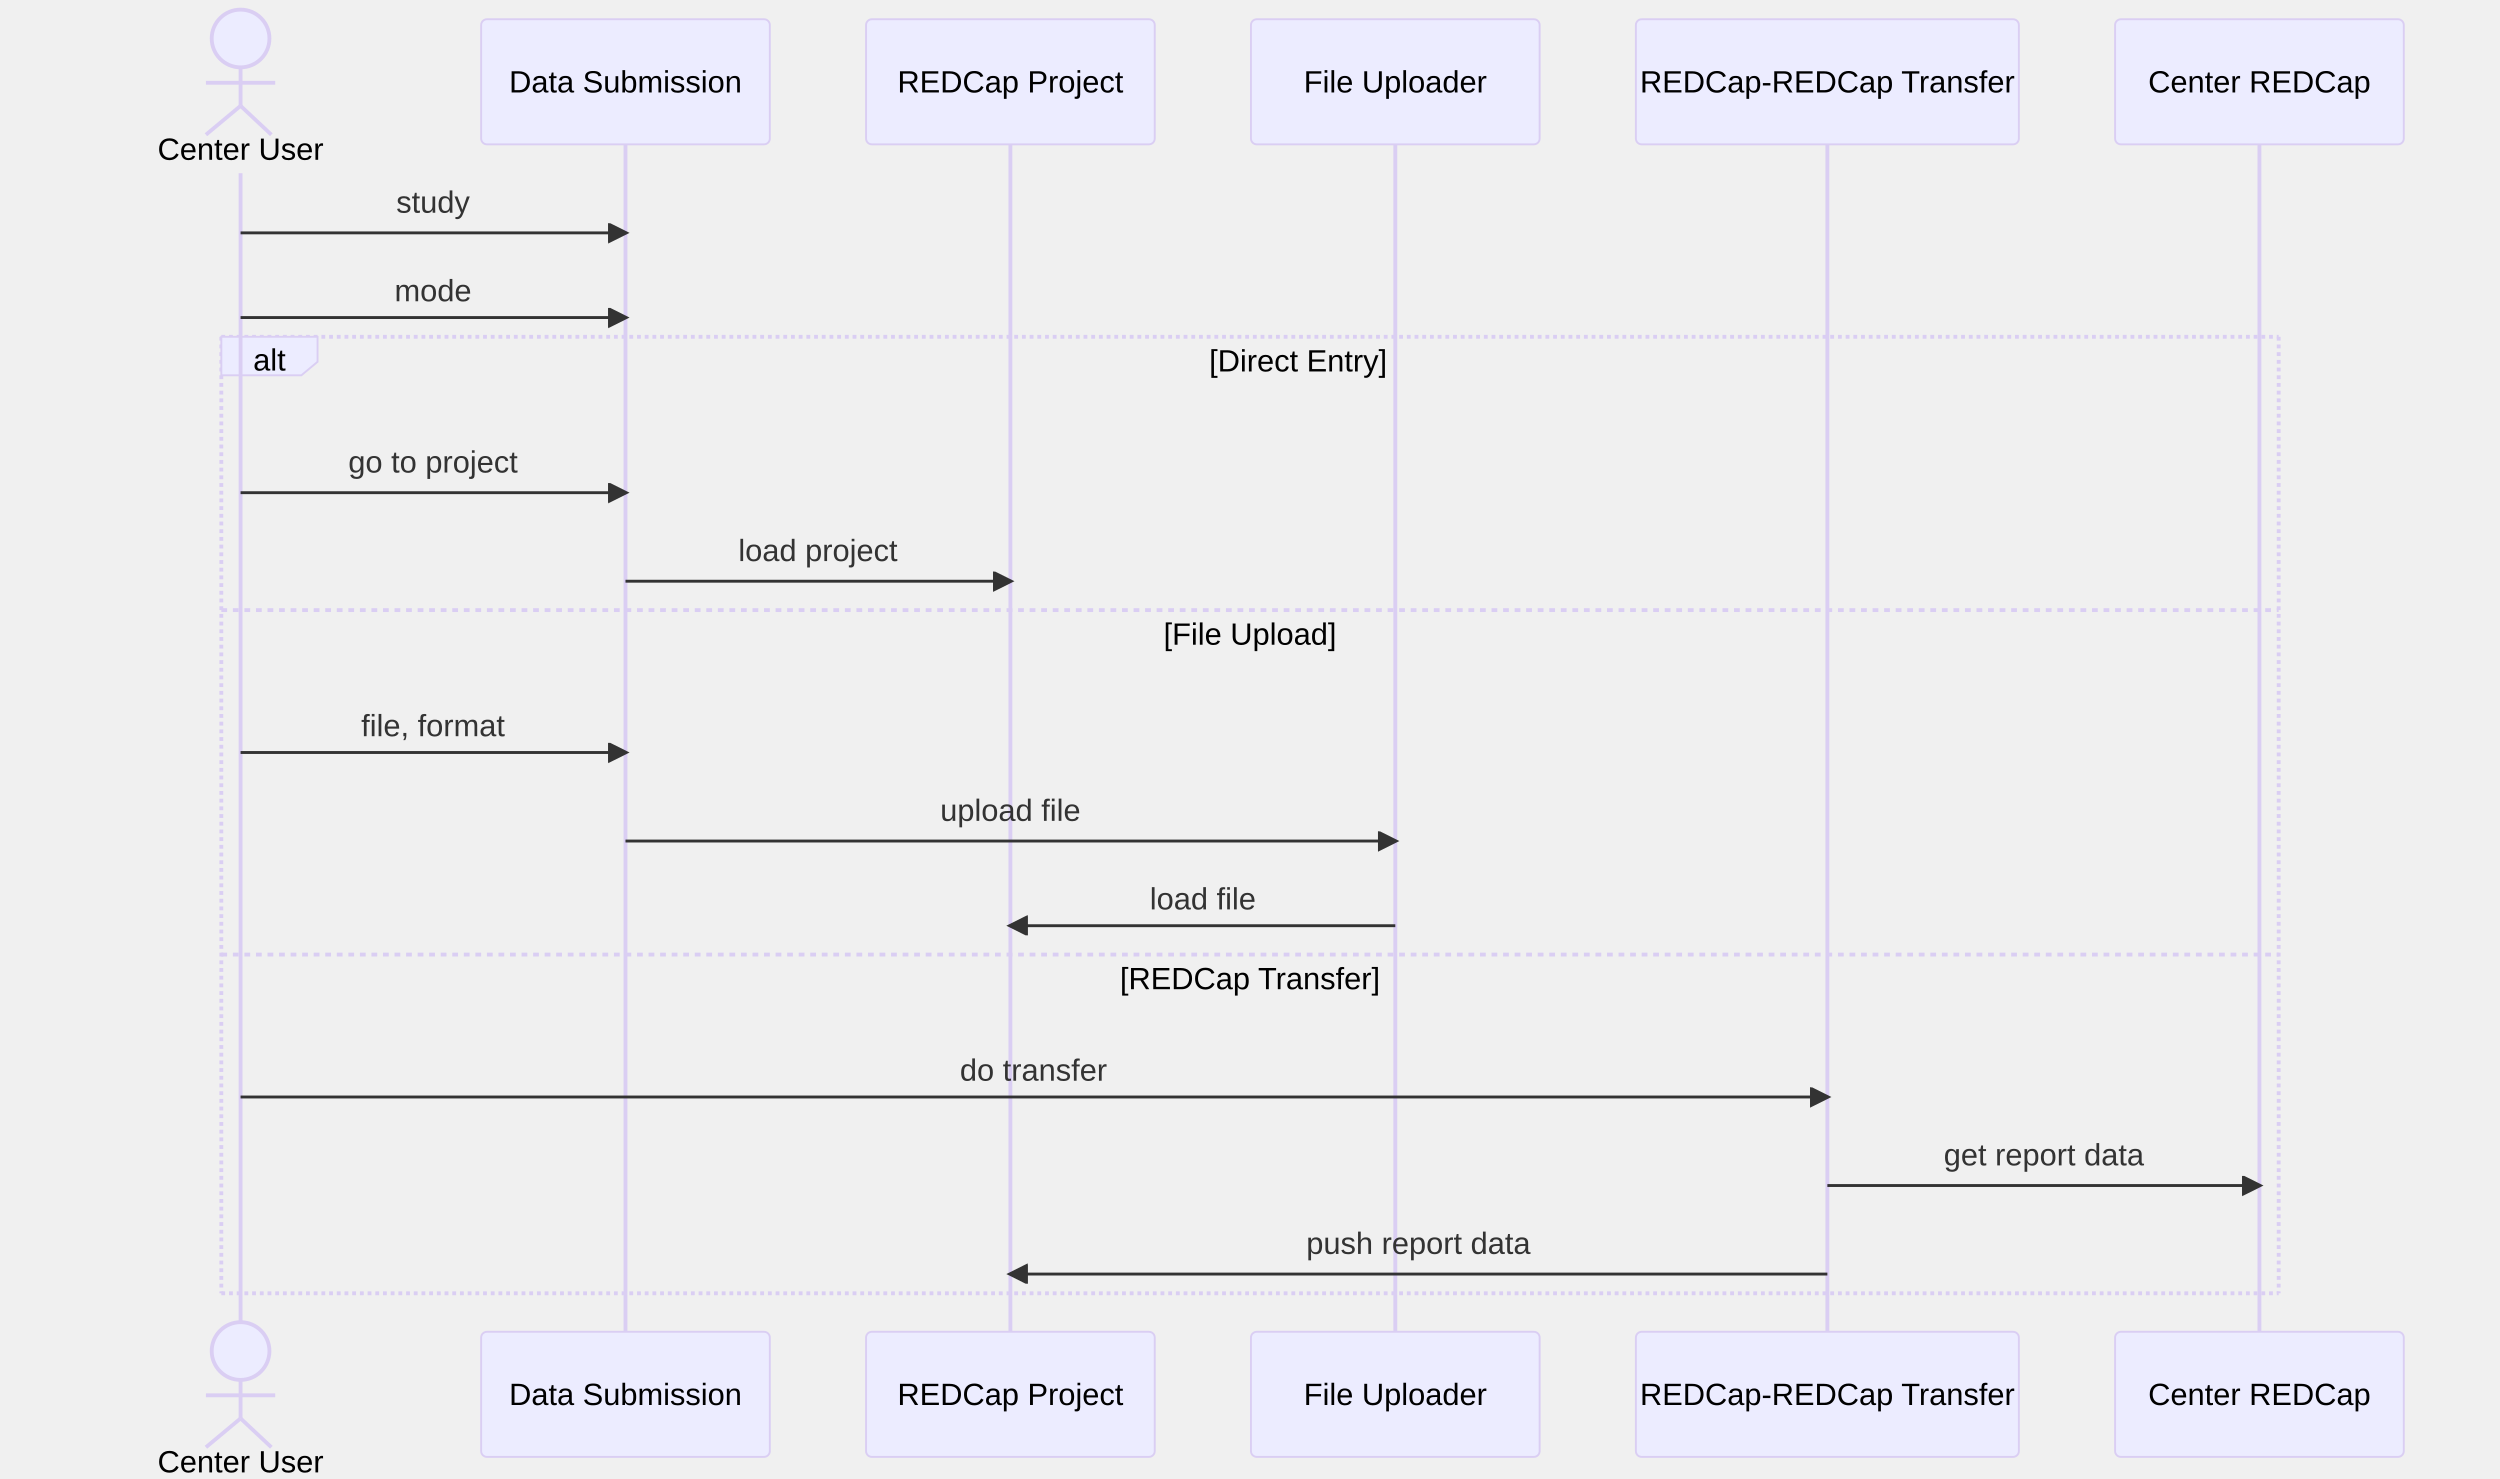
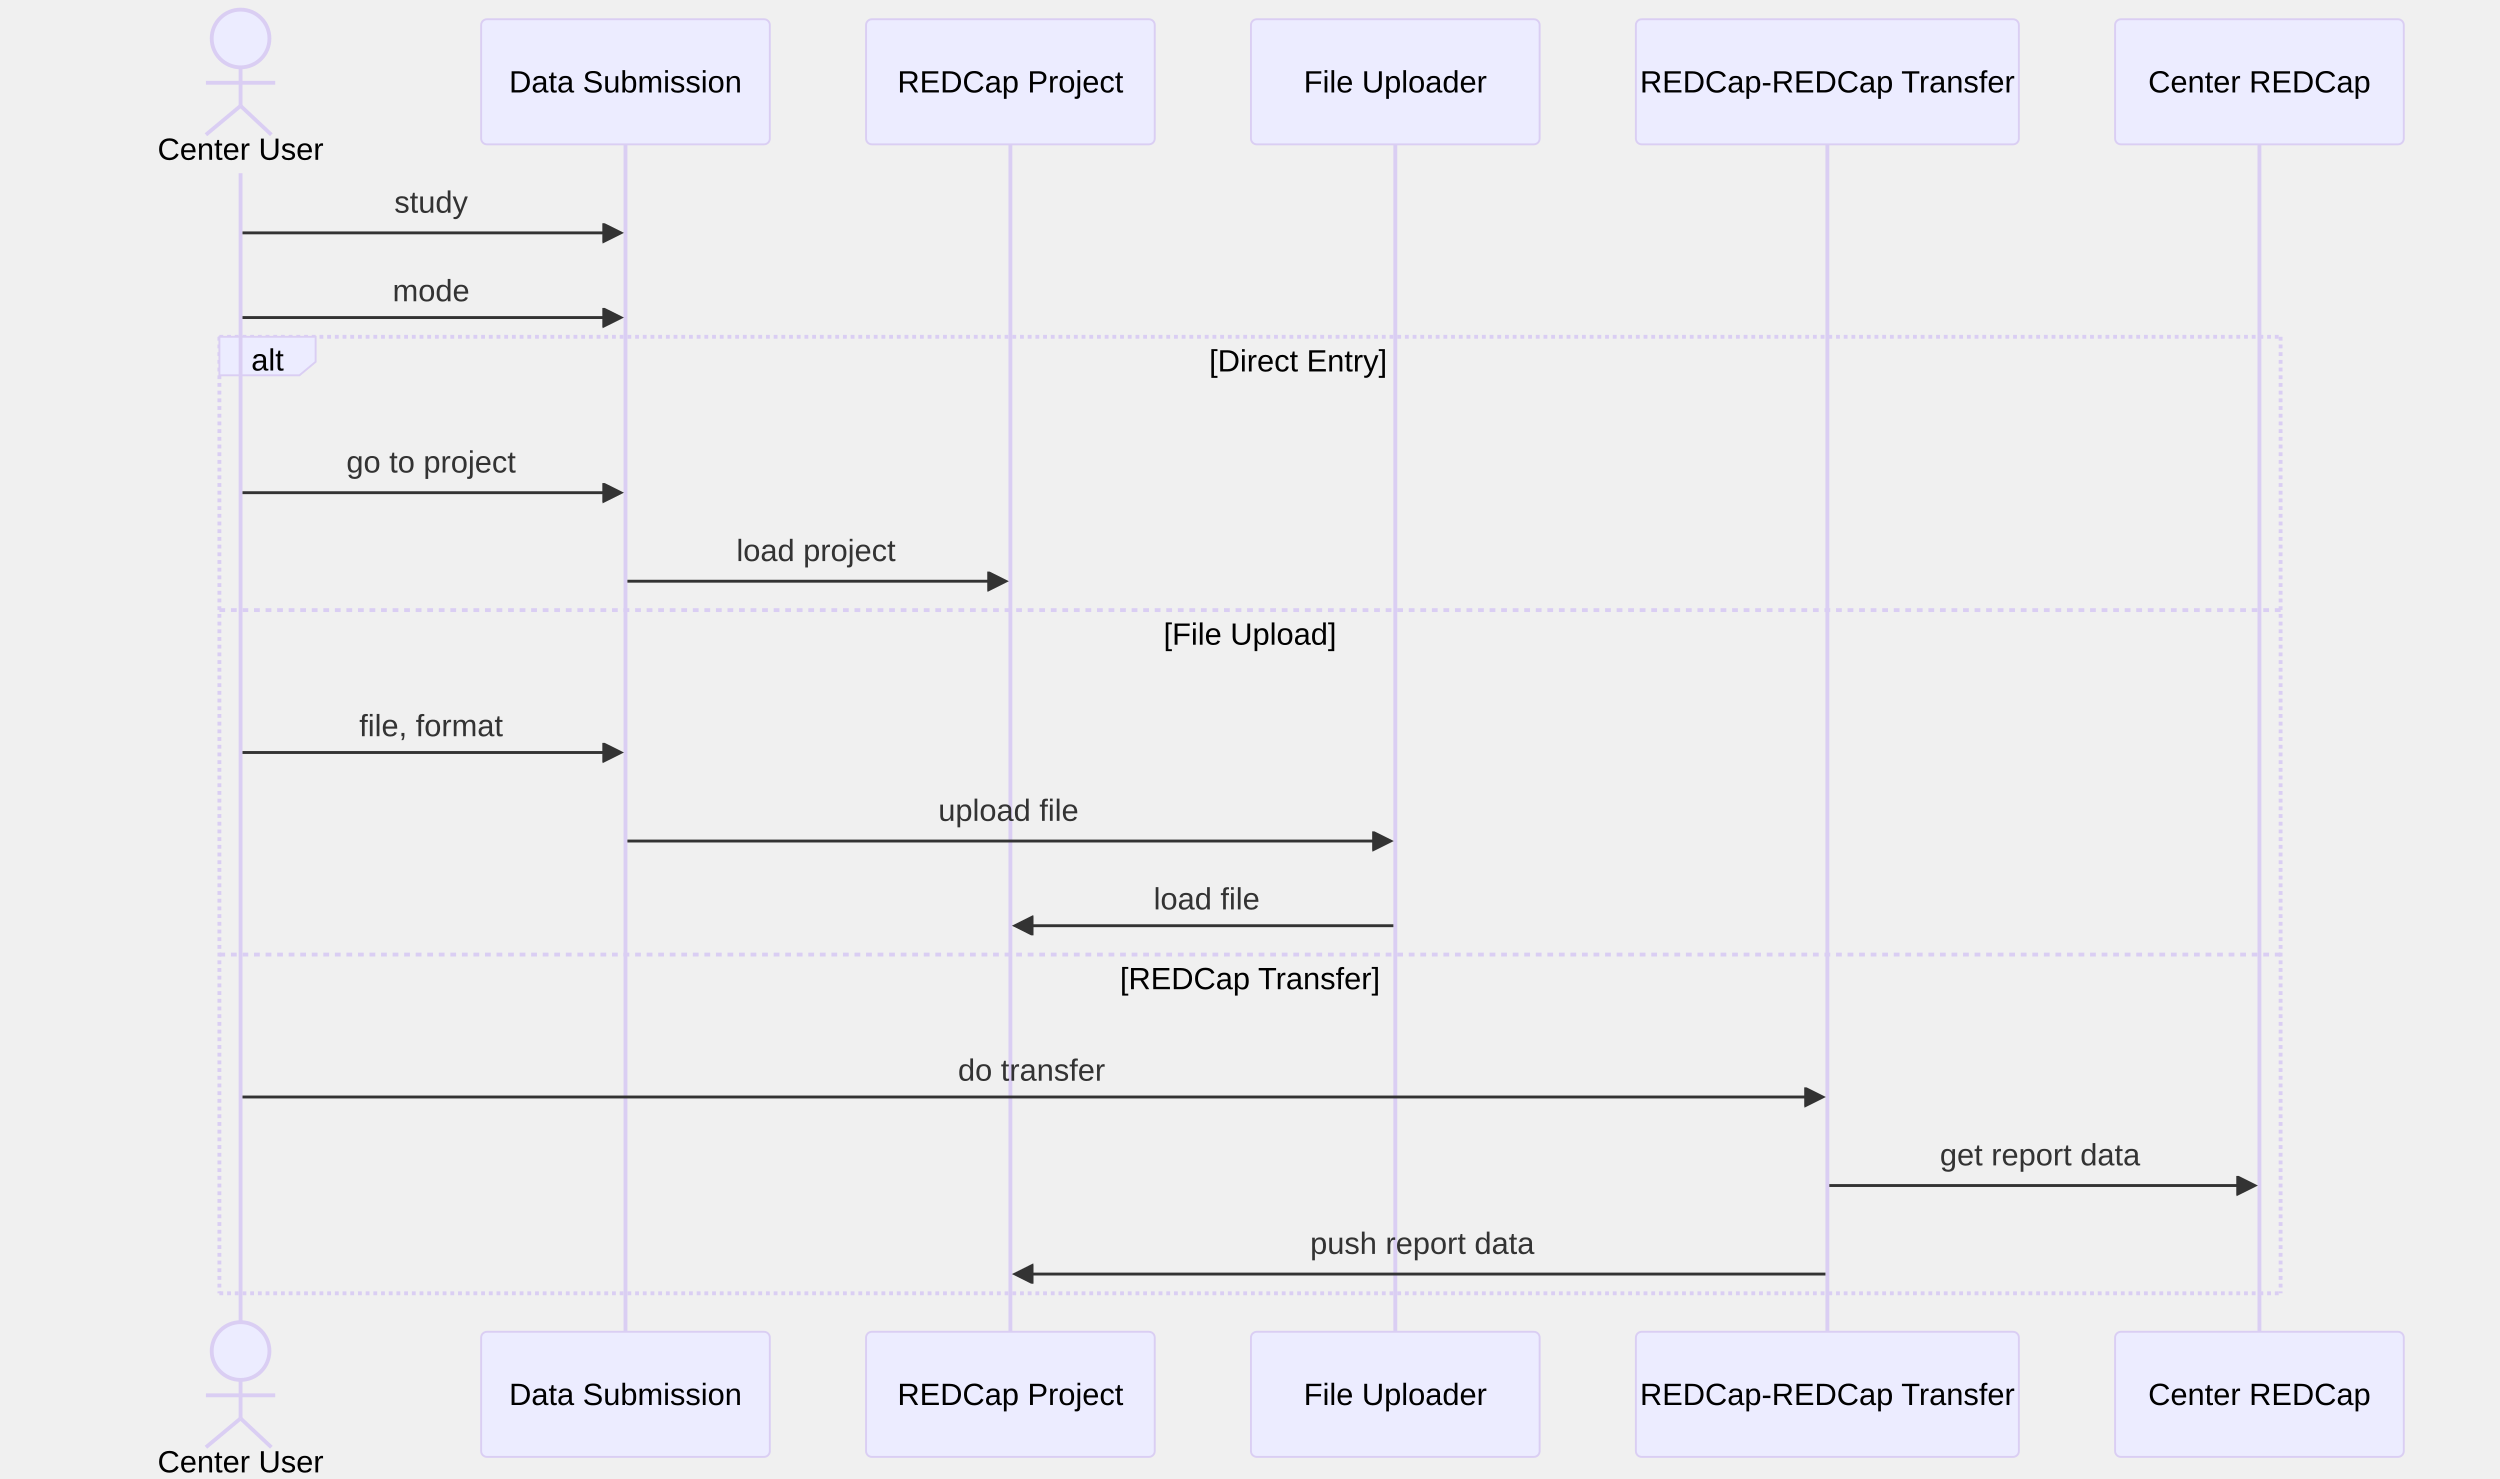
<svg xmlns="http://www.w3.org/2000/svg" aria-roledescription="sequence" role="graphics-document document" viewBox="-50 -10 1299 768" style="max-width: 1299px; background-color: white;" width="100%" id="my-svg">
  <g>
-     <rect class="actor" ry="3" rx="3" height="65" width="150" stroke="#666" fill="#eaeaea" y="682" x="1049" />
+     <rect class="actor actor-bottom" ry="3" rx="3" name="C" height="65" width="150" stroke="#666" fill="#eaeaea" y="682" x="1049" />
    <text style="text-anchor: middle; font-size: 16px; font-weight: 400;" class="actor" alignment-baseline="central" dominant-baseline="central" y="714.5" x="1124">
      <tspan dy="0" x="1124">Center REDCap</tspan>
    </text>
  </g>
  <g>
-     <rect class="actor" ry="3" rx="3" height="65" width="199" stroke="#666" fill="#eaeaea" y="682" x="800" />
+     <rect class="actor actor-bottom" ry="3" rx="3" name="T" height="65" width="199" stroke="#666" fill="#eaeaea" y="682" x="800" />
    <text style="text-anchor: middle; font-size: 16px; font-weight: 400;" class="actor" alignment-baseline="central" dominant-baseline="central" y="714.5" x="899.5">
      <tspan dy="0" x="899.5">REDCap-REDCap Transfer</tspan>
    </text>
  </g>
  <g>
-     <rect class="actor" ry="3" rx="3" height="65" width="150" stroke="#666" fill="#eaeaea" y="682" x="600" />
+     <rect class="actor actor-bottom" ry="3" rx="3" name="L" height="65" width="150" stroke="#666" fill="#eaeaea" y="682" x="600" />
    <text style="text-anchor: middle; font-size: 16px; font-weight: 400;" class="actor" alignment-baseline="central" dominant-baseline="central" y="714.5" x="675">
      <tspan dy="0" x="675">File Uploader</tspan>
    </text>
  </g>
  <g>
-     <rect class="actor" ry="3" rx="3" height="65" width="150" stroke="#666" fill="#eaeaea" y="682" x="400" />
+     <rect class="actor actor-bottom" ry="3" rx="3" name="R" height="65" width="150" stroke="#666" fill="#eaeaea" y="682" x="400" />
    <text style="text-anchor: middle; font-size: 16px; font-weight: 400;" class="actor" alignment-baseline="central" dominant-baseline="central" y="714.5" x="475">
      <tspan dy="0" x="475">REDCap Project</tspan>
    </text>
  </g>
  <g>
-     <rect class="actor" ry="3" rx="3" height="65" width="150" stroke="#666" fill="#eaeaea" y="682" x="200" />
+     <rect class="actor actor-bottom" ry="3" rx="3" name="I" height="65" width="150" stroke="#666" fill="#eaeaea" y="682" x="200" />
    <text style="text-anchor: middle; font-size: 16px; font-weight: 400;" class="actor" alignment-baseline="central" dominant-baseline="central" y="714.5" x="275">
      <tspan dy="0" x="275">Data Submission</tspan>
    </text>
  </g>
  <g>
    <line stroke="#999" stroke-width="0.5px" class="200" y2="682" x2="1124" y1="5" x1="1124" id="actor5" />
    <g id="root-5">
-       <rect class="actor" ry="3" rx="3" height="65" width="150" stroke="#666" fill="#eaeaea" y="0" x="1049" />
+       <rect class="actor actor-top" ry="3" rx="3" name="C" height="65" width="150" stroke="#666" fill="#eaeaea" y="0" x="1049" />
      <text style="text-anchor: middle; font-size: 16px; font-weight: 400;" class="actor" alignment-baseline="central" dominant-baseline="central" y="32.5" x="1124">
        <tspan dy="0" x="1124">Center REDCap</tspan>
      </text>
    </g>
  </g>
  <g>
    <line stroke="#999" stroke-width="0.5px" class="200" y2="682" x2="899.5" y1="5" x1="899.5" id="actor4" />
    <g id="root-4">
-       <rect class="actor" ry="3" rx="3" height="65" width="199" stroke="#666" fill="#eaeaea" y="0" x="800" />
+       <rect class="actor actor-top" ry="3" rx="3" name="T" height="65" width="199" stroke="#666" fill="#eaeaea" y="0" x="800" />
      <text style="text-anchor: middle; font-size: 16px; font-weight: 400;" class="actor" alignment-baseline="central" dominant-baseline="central" y="32.5" x="899.5">
        <tspan dy="0" x="899.5">REDCap-REDCap Transfer</tspan>
      </text>
    </g>
  </g>
  <g>
    <line stroke="#999" stroke-width="0.5px" class="200" y2="682" x2="675" y1="5" x1="675" id="actor3" />
    <g id="root-3">
-       <rect class="actor" ry="3" rx="3" height="65" width="150" stroke="#666" fill="#eaeaea" y="0" x="600" />
+       <rect class="actor actor-top" ry="3" rx="3" name="L" height="65" width="150" stroke="#666" fill="#eaeaea" y="0" x="600" />
      <text style="text-anchor: middle; font-size: 16px; font-weight: 400;" class="actor" alignment-baseline="central" dominant-baseline="central" y="32.5" x="675">
        <tspan dy="0" x="675">File Uploader</tspan>
      </text>
    </g>
  </g>
  <g>
    <line stroke="#999" stroke-width="0.5px" class="200" y2="682" x2="475" y1="5" x1="475" id="actor2" />
    <g id="root-2">
-       <rect class="actor" ry="3" rx="3" height="65" width="150" stroke="#666" fill="#eaeaea" y="0" x="400" />
+       <rect class="actor actor-top" ry="3" rx="3" name="R" height="65" width="150" stroke="#666" fill="#eaeaea" y="0" x="400" />
      <text style="text-anchor: middle; font-size: 16px; font-weight: 400;" class="actor" alignment-baseline="central" dominant-baseline="central" y="32.5" x="475">
        <tspan dy="0" x="475">REDCap Project</tspan>
      </text>
    </g>
  </g>
  <g>
    <line stroke="#999" stroke-width="0.5px" class="200" y2="682" x2="275" y1="5" x1="275" id="actor1" />
    <g id="root-1">
-       <rect class="actor" ry="3" rx="3" height="65" width="150" stroke="#666" fill="#eaeaea" y="0" x="200" />
+       <rect class="actor actor-top" ry="3" rx="3" name="I" height="65" width="150" stroke="#666" fill="#eaeaea" y="0" x="200" />
      <text style="text-anchor: middle; font-size: 16px; font-weight: 400;" class="actor" alignment-baseline="central" dominant-baseline="central" y="32.5" x="275">
        <tspan dy="0" x="275">Data Submission</tspan>
      </text>
    </g>
  </g>
  <style>#my-svg{font-family:"trebuchet ms",verdana,arial,sans-serif;font-size:16px;fill:#333;}#my-svg .error-icon{fill:#552222;}#my-svg .error-text{fill:#552222;stroke:#552222;}#my-svg .edge-thickness-normal{stroke-width:2px;}#my-svg .edge-thickness-thick{stroke-width:3.5px;}#my-svg .edge-pattern-solid{stroke-dasharray:0;}#my-svg .edge-pattern-dashed{stroke-dasharray:3;}#my-svg .edge-pattern-dotted{stroke-dasharray:2;}#my-svg .marker{fill:#333333;stroke:#333333;}#my-svg .marker.cross{stroke:#333333;}#my-svg svg{font-family:"trebuchet ms",verdana,arial,sans-serif;font-size:16px;}#my-svg .actor{stroke:hsl(259.626, 59.777%, 87.902%);fill:#ECECFF;}#my-svg text.actor&gt;tspan{fill:black;stroke:none;}#my-svg .actor-line{stroke:grey;}#my-svg .messageLine0{stroke-width:1.5;stroke-dasharray:none;stroke:#333;}#my-svg .messageLine1{stroke-width:1.5;stroke-dasharray:2,2;stroke:#333;}#my-svg #arrowhead path{fill:#333;stroke:#333;}#my-svg .sequenceNumber{fill:white;}#my-svg #sequencenumber{fill:#333;}#my-svg #crosshead path{fill:#333;stroke:#333;}#my-svg .messageText{fill:#333;stroke:none;}#my-svg .labelBox{stroke:hsl(259.626, 59.777%, 87.902%);fill:#ECECFF;}#my-svg .labelText,#my-svg .labelText&gt;tspan{fill:black;stroke:none;}#my-svg .loopText,#my-svg .loopText&gt;tspan{fill:black;stroke:none;}#my-svg .loopLine{stroke-width:2px;stroke-dasharray:2,2;stroke:hsl(259.626, 59.777%, 87.902%);fill:hsl(259.626, 59.777%, 87.902%);}#my-svg .note{stroke:#aaaa33;fill:#fff5ad;}#my-svg .noteText,#my-svg .noteText&gt;tspan{fill:black;stroke:none;}#my-svg .activation0{fill:#f4f4f4;stroke:#666;}#my-svg .activation1{fill:#f4f4f4;stroke:#666;}#my-svg .activation2{fill:#f4f4f4;stroke:#666;}#my-svg .actorPopupMenu{position:absolute;}#my-svg .actorPopupMenuPanel{position:absolute;fill:#ECECFF;box-shadow:0px 8px 16px 0px rgba(0,0,0,0.2);filter:drop-shadow(3px 5px 2px rgb(0 0 0 / 0.4));}#my-svg .actor-man line{stroke:hsl(259.626, 59.777%, 87.902%);fill:#ECECFF;}#my-svg .actor-man circle,#my-svg line{stroke:hsl(259.626, 59.777%, 87.902%);fill:#ECECFF;stroke-width:2px;}#my-svg :root{--mermaid-font-family:"trebuchet ms",verdana,arial,sans-serif;}</style>
  <g />
  <defs>
    <symbol height="24" width="24" id="computer">
      <path d="M2 2v13h20v-13h-20zm18 11h-16v-9h16v9zm-10.228 6l.466-1h3.524l.467 1h-4.457zm14.228 3h-24l2-6h2.104l-1.33 4h18.45l-1.297-4h2.073l2 6zm-5-10h-14v-7h14v7z" transform="scale(.5)" />
    </symbol>
  </defs>
  <defs>
    <symbol clip-rule="evenodd" fill-rule="evenodd" id="database">
      <path d="M12.258.001l.256.004.255.005.253.008.251.01.249.012.247.015.246.016.242.019.241.02.239.023.236.024.233.027.231.028.229.031.225.032.223.034.22.036.217.038.214.04.211.041.208.043.205.045.201.046.198.048.194.05.191.051.187.053.183.054.18.056.175.057.172.059.168.06.163.061.16.063.155.064.15.066.074.033.073.033.071.034.07.034.069.035.068.035.067.035.066.035.064.036.064.036.062.036.06.036.06.037.058.037.058.037.055.038.055.038.053.038.052.038.051.039.05.039.048.039.047.039.045.04.044.04.043.04.041.04.04.041.039.041.037.041.036.041.034.041.033.042.032.042.03.042.029.042.027.042.026.043.024.043.023.043.021.043.02.043.018.044.017.043.015.044.013.044.012.044.011.045.009.044.007.045.006.045.004.045.002.045.001.045v17l-.001.045-.002.045-.004.045-.006.045-.007.045-.009.044-.011.045-.012.044-.013.044-.015.044-.017.043-.018.044-.02.043-.021.043-.023.043-.024.043-.026.043-.027.042-.029.042-.03.042-.032.042-.033.042-.034.041-.036.041-.037.041-.039.041-.04.041-.041.04-.043.04-.044.04-.045.04-.047.039-.048.039-.05.039-.051.039-.052.038-.053.038-.055.038-.055.038-.058.037-.058.037-.06.037-.06.036-.062.036-.064.036-.064.036-.066.035-.067.035-.068.035-.069.035-.07.034-.071.034-.073.033-.074.033-.15.066-.155.064-.16.063-.163.061-.168.06-.172.059-.175.057-.18.056-.183.054-.187.053-.191.051-.194.05-.198.048-.201.046-.205.045-.208.043-.211.041-.214.04-.217.038-.22.036-.223.034-.225.032-.229.031-.231.028-.233.027-.236.024-.239.023-.241.02-.242.019-.246.016-.247.015-.249.012-.251.01-.253.008-.255.005-.256.004-.258.001-.258-.001-.256-.004-.255-.005-.253-.008-.251-.01-.249-.012-.247-.015-.245-.016-.243-.019-.241-.02-.238-.023-.236-.024-.234-.027-.231-.028-.228-.031-.226-.032-.223-.034-.22-.036-.217-.038-.214-.04-.211-.041-.208-.043-.204-.045-.201-.046-.198-.048-.195-.05-.19-.051-.187-.053-.184-.054-.179-.056-.176-.057-.172-.059-.167-.06-.164-.061-.159-.063-.155-.064-.151-.066-.074-.033-.072-.033-.072-.034-.07-.034-.069-.035-.068-.035-.067-.035-.066-.035-.064-.036-.063-.036-.062-.036-.061-.036-.06-.037-.058-.037-.057-.037-.056-.038-.055-.038-.053-.038-.052-.038-.051-.039-.049-.039-.049-.039-.046-.039-.046-.04-.044-.04-.043-.04-.041-.04-.04-.041-.039-.041-.037-.041-.036-.041-.034-.041-.033-.042-.032-.042-.03-.042-.029-.042-.027-.042-.026-.043-.024-.043-.023-.043-.021-.043-.02-.043-.018-.044-.017-.043-.015-.044-.013-.044-.012-.044-.011-.045-.009-.044-.007-.045-.006-.045-.004-.045-.002-.045-.001-.045v-17l.001-.045.002-.045.004-.045.006-.045.007-.045.009-.044.011-.045.012-.044.013-.044.015-.044.017-.043.018-.044.02-.043.021-.043.023-.043.024-.043.026-.043.027-.042.029-.042.03-.042.032-.042.033-.042.034-.041.036-.041.037-.041.039-.041.04-.041.041-.04.043-.04.044-.04.046-.04.046-.039.049-.039.049-.039.051-.039.052-.038.053-.038.055-.038.056-.038.057-.037.058-.037.06-.037.061-.036.062-.036.063-.036.064-.036.066-.035.067-.035.068-.035.069-.035.07-.034.072-.034.072-.033.074-.033.151-.066.155-.064.159-.063.164-.061.167-.06.172-.059.176-.057.179-.056.184-.054.187-.053.19-.051.195-.05.198-.048.201-.046.204-.045.208-.043.211-.041.214-.04.217-.038.22-.036.223-.034.226-.032.228-.031.231-.028.234-.027.236-.024.238-.023.241-.02.243-.019.245-.016.247-.015.249-.012.251-.01.253-.008.255-.005.256-.004.258-.001.258.001zm-9.258 20.499v.01l.001.021.003.021.004.022.005.021.006.022.007.022.009.023.01.022.011.023.012.023.013.023.015.023.016.024.017.023.018.024.019.024.021.024.022.025.023.024.024.025.052.049.056.05.061.051.066.051.07.051.075.051.079.052.084.052.088.052.092.052.097.052.102.051.105.052.11.052.114.051.119.051.123.051.127.05.131.05.135.05.139.048.144.049.147.047.152.047.155.047.16.045.163.045.167.043.171.043.176.041.178.041.183.039.187.039.19.037.194.035.197.035.202.033.204.031.209.03.212.029.216.027.219.025.222.024.226.021.23.02.233.018.236.016.24.015.243.012.246.01.249.008.253.005.256.004.259.001.26-.001.257-.004.254-.005.25-.008.247-.011.244-.012.241-.014.237-.016.233-.018.231-.021.226-.021.224-.024.22-.026.216-.027.212-.028.21-.031.205-.031.202-.034.198-.034.194-.036.191-.037.187-.039.183-.04.179-.04.175-.042.172-.043.168-.044.163-.045.16-.046.155-.046.152-.047.148-.048.143-.049.139-.049.136-.05.131-.05.126-.05.123-.051.118-.052.114-.051.11-.052.106-.052.101-.052.096-.052.092-.052.088-.053.083-.051.079-.052.074-.052.07-.051.065-.051.06-.051.056-.05.051-.05.023-.024.023-.025.021-.024.02-.024.019-.024.018-.024.017-.024.015-.023.014-.024.013-.023.012-.023.01-.023.01-.022.008-.022.006-.022.006-.022.004-.022.004-.021.001-.021.001-.021v-4.127l-.077.055-.08.053-.083.054-.085.053-.087.052-.09.052-.093.051-.095.05-.097.05-.1.049-.102.049-.105.048-.106.047-.109.047-.111.046-.114.045-.115.045-.118.044-.12.043-.122.042-.124.042-.126.041-.128.04-.13.04-.132.038-.134.038-.135.037-.138.037-.139.035-.142.035-.143.034-.144.033-.147.032-.148.031-.15.03-.151.03-.153.029-.154.027-.156.027-.158.026-.159.025-.161.024-.162.023-.163.022-.165.021-.166.02-.167.019-.169.018-.169.017-.171.016-.173.015-.173.014-.175.013-.175.012-.177.011-.178.01-.179.008-.179.008-.181.006-.182.005-.182.004-.184.003-.184.002h-.37l-.184-.002-.184-.003-.182-.004-.182-.005-.181-.006-.179-.008-.179-.008-.178-.01-.176-.011-.176-.012-.175-.013-.173-.014-.172-.015-.171-.016-.17-.017-.169-.018-.167-.019-.166-.02-.165-.021-.163-.022-.162-.023-.161-.024-.159-.025-.157-.026-.156-.027-.155-.027-.153-.029-.151-.03-.15-.03-.148-.031-.146-.032-.145-.033-.143-.034-.141-.035-.14-.035-.137-.037-.136-.037-.134-.038-.132-.038-.13-.04-.128-.04-.126-.041-.124-.042-.122-.042-.12-.044-.117-.043-.116-.045-.113-.045-.112-.046-.109-.047-.106-.047-.105-.048-.102-.049-.1-.049-.097-.05-.095-.05-.093-.052-.09-.051-.087-.052-.085-.053-.083-.054-.08-.054-.077-.054v4.127zm0-5.654v.011l.001.021.003.021.004.021.005.022.006.022.007.022.009.022.01.022.011.023.012.023.013.023.015.024.016.023.017.024.018.024.019.024.021.024.022.024.023.025.024.024.052.05.056.05.061.05.066.051.07.051.075.052.079.051.084.052.088.052.092.052.097.052.102.052.105.052.11.051.114.051.119.052.123.05.127.051.131.05.135.049.139.049.144.048.147.048.152.047.155.046.16.045.163.045.167.044.171.042.176.042.178.04.183.04.187.038.19.037.194.036.197.034.202.033.204.032.209.03.212.028.216.027.219.025.222.024.226.022.23.02.233.018.236.016.24.014.243.012.246.01.249.008.253.006.256.003.259.001.26-.001.257-.003.254-.006.25-.008.247-.01.244-.012.241-.015.237-.016.233-.018.231-.02.226-.022.224-.024.22-.025.216-.027.212-.029.21-.03.205-.032.202-.033.198-.035.194-.036.191-.037.187-.039.183-.039.179-.041.175-.042.172-.043.168-.044.163-.045.16-.045.155-.047.152-.047.148-.048.143-.048.139-.05.136-.049.131-.05.126-.051.123-.051.118-.051.114-.052.11-.052.106-.052.101-.052.096-.052.092-.052.088-.052.083-.052.079-.052.074-.051.07-.052.065-.051.06-.05.056-.051.051-.049.023-.025.023-.024.021-.025.02-.024.019-.024.018-.024.017-.024.015-.023.014-.023.013-.024.012-.022.01-.023.01-.023.008-.022.006-.022.006-.022.004-.021.004-.022.001-.021.001-.021v-4.139l-.077.054-.08.054-.083.054-.085.052-.087.053-.09.051-.093.051-.095.051-.097.05-.1.049-.102.049-.105.048-.106.047-.109.047-.111.046-.114.045-.115.044-.118.044-.12.044-.122.042-.124.042-.126.041-.128.04-.13.039-.132.039-.134.038-.135.037-.138.036-.139.036-.142.035-.143.033-.144.033-.147.033-.148.031-.15.03-.151.03-.153.028-.154.028-.156.027-.158.026-.159.025-.161.024-.162.023-.163.022-.165.021-.166.02-.167.019-.169.018-.169.017-.171.016-.173.015-.173.014-.175.013-.175.012-.177.011-.178.009-.179.009-.179.007-.181.007-.182.005-.182.004-.184.003-.184.002h-.37l-.184-.002-.184-.003-.182-.004-.182-.005-.181-.007-.179-.007-.179-.009-.178-.009-.176-.011-.176-.012-.175-.013-.173-.014-.172-.015-.171-.016-.17-.017-.169-.018-.167-.019-.166-.02-.165-.021-.163-.022-.162-.023-.161-.024-.159-.025-.157-.026-.156-.027-.155-.028-.153-.028-.151-.03-.15-.03-.148-.031-.146-.033-.145-.033-.143-.033-.141-.035-.14-.036-.137-.036-.136-.037-.134-.038-.132-.039-.13-.039-.128-.04-.126-.041-.124-.042-.122-.043-.12-.043-.117-.044-.116-.044-.113-.046-.112-.046-.109-.046-.106-.047-.105-.048-.102-.049-.1-.049-.097-.05-.095-.051-.093-.051-.09-.051-.087-.053-.085-.052-.083-.054-.08-.054-.077-.054v4.139zm0-5.666v.011l.001.02.003.022.004.021.005.022.006.021.007.022.009.023.01.022.011.023.012.023.013.023.015.023.016.024.017.024.018.023.019.024.021.025.022.024.023.024.024.025.052.05.056.05.061.05.066.051.07.051.075.052.079.051.084.052.088.052.092.052.097.052.102.052.105.051.11.052.114.051.119.051.123.051.127.05.131.05.135.05.139.049.144.048.147.048.152.047.155.046.16.045.163.045.167.043.171.043.176.042.178.04.183.04.187.038.19.037.194.036.197.034.202.033.204.032.209.03.212.028.216.027.219.025.222.024.226.021.23.02.233.018.236.017.24.014.243.012.246.01.249.008.253.006.256.003.259.001.26-.001.257-.003.254-.006.25-.008.247-.01.244-.013.241-.014.237-.016.233-.018.231-.02.226-.022.224-.024.22-.025.216-.027.212-.029.21-.03.205-.032.202-.033.198-.035.194-.036.191-.037.187-.039.183-.039.179-.041.175-.042.172-.043.168-.044.163-.045.16-.045.155-.047.152-.047.148-.048.143-.049.139-.049.136-.049.131-.051.126-.05.123-.051.118-.052.114-.051.11-.052.106-.052.101-.052.096-.052.092-.052.088-.052.083-.052.079-.052.074-.052.07-.051.065-.051.06-.051.056-.05.051-.049.023-.025.023-.025.021-.024.02-.024.019-.024.018-.024.017-.024.015-.023.014-.024.013-.023.012-.023.01-.022.01-.023.008-.022.006-.022.006-.022.004-.022.004-.021.001-.021.001-.021v-4.153l-.077.054-.08.054-.083.053-.085.053-.087.053-.09.051-.093.051-.095.051-.097.05-.1.049-.102.048-.105.048-.106.048-.109.046-.111.046-.114.046-.115.044-.118.044-.12.043-.122.043-.124.042-.126.041-.128.04-.13.039-.132.039-.134.038-.135.037-.138.036-.139.036-.142.034-.143.034-.144.033-.147.032-.148.032-.15.03-.151.03-.153.028-.154.028-.156.027-.158.026-.159.024-.161.024-.162.023-.163.023-.165.021-.166.02-.167.019-.169.018-.169.017-.171.016-.173.015-.173.014-.175.013-.175.012-.177.01-.178.01-.179.009-.179.007-.181.006-.182.006-.182.004-.184.003-.184.001-.185.001-.185-.001-.184-.001-.184-.003-.182-.004-.182-.006-.181-.006-.179-.007-.179-.009-.178-.01-.176-.01-.176-.012-.175-.013-.173-.014-.172-.015-.171-.016-.17-.017-.169-.018-.167-.019-.166-.02-.165-.021-.163-.023-.162-.023-.161-.024-.159-.024-.157-.026-.156-.027-.155-.028-.153-.028-.151-.03-.15-.03-.148-.032-.146-.032-.145-.033-.143-.034-.141-.034-.14-.036-.137-.036-.136-.037-.134-.038-.132-.039-.13-.039-.128-.041-.126-.041-.124-.041-.122-.043-.12-.043-.117-.044-.116-.044-.113-.046-.112-.046-.109-.046-.106-.048-.105-.048-.102-.048-.1-.05-.097-.049-.095-.051-.093-.051-.09-.052-.087-.052-.085-.053-.083-.053-.08-.054-.077-.054v4.153zm8.74-8.179l-.257.004-.254.005-.25.008-.247.011-.244.012-.241.014-.237.016-.233.018-.231.021-.226.022-.224.023-.22.026-.216.027-.212.028-.21.031-.205.032-.202.033-.198.034-.194.036-.191.038-.187.038-.183.04-.179.041-.175.042-.172.043-.168.043-.163.045-.16.046-.155.046-.152.048-.148.048-.143.048-.139.049-.136.05-.131.05-.126.051-.123.051-.118.051-.114.052-.11.052-.106.052-.101.052-.096.052-.092.052-.088.052-.083.052-.079.052-.074.051-.07.052-.065.051-.06.05-.056.05-.051.05-.023.025-.023.024-.021.024-.02.025-.019.024-.018.024-.017.023-.015.024-.014.023-.013.023-.012.023-.01.023-.01.022-.008.022-.006.023-.006.021-.004.022-.004.021-.001.021-.001.021.001.021.001.021.004.021.004.022.006.021.006.023.008.022.01.022.01.023.012.023.013.023.014.023.015.024.017.023.018.024.019.024.02.025.021.024.023.024.023.025.051.05.056.05.06.05.065.051.07.052.074.051.079.052.083.052.088.052.092.052.096.052.101.052.106.052.11.052.114.052.118.051.123.051.126.051.131.05.136.05.139.049.143.048.148.048.152.048.155.046.16.046.163.045.168.043.172.043.175.042.179.041.183.04.187.038.191.038.194.036.198.034.202.033.205.032.21.031.212.028.216.027.22.026.224.023.226.022.231.021.233.018.237.016.241.014.244.012.247.011.25.008.254.005.257.004.26.001.26-.001.257-.004.254-.005.25-.008.247-.011.244-.012.241-.014.237-.016.233-.018.231-.021.226-.022.224-.023.22-.026.216-.027.212-.028.21-.031.205-.032.202-.033.198-.034.194-.036.191-.038.187-.038.183-.04.179-.041.175-.042.172-.043.168-.043.163-.045.16-.046.155-.046.152-.048.148-.048.143-.048.139-.049.136-.05.131-.05.126-.051.123-.051.118-.051.114-.052.11-.052.106-.052.101-.052.096-.052.092-.052.088-.052.083-.052.079-.052.074-.051.07-.052.065-.051.06-.05.056-.05.051-.05.023-.025.023-.024.021-.024.02-.025.019-.024.018-.024.017-.023.015-.024.014-.023.013-.023.012-.023.01-.023.01-.022.008-.022.006-.023.006-.021.004-.022.004-.021.001-.021.001-.021-.001-.021-.001-.021-.004-.021-.004-.022-.006-.021-.006-.023-.008-.022-.01-.022-.01-.023-.012-.023-.013-.023-.014-.023-.015-.024-.017-.023-.018-.024-.019-.024-.02-.025-.021-.024-.023-.024-.023-.025-.051-.05-.056-.05-.06-.05-.065-.051-.07-.052-.074-.051-.079-.052-.083-.052-.088-.052-.092-.052-.096-.052-.101-.052-.106-.052-.11-.052-.114-.052-.118-.051-.123-.051-.126-.051-.131-.05-.136-.05-.139-.049-.143-.048-.148-.048-.152-.048-.155-.046-.16-.046-.163-.045-.168-.043-.172-.043-.175-.042-.179-.041-.183-.04-.187-.038-.191-.038-.194-.036-.198-.034-.202-.033-.205-.032-.21-.031-.212-.028-.216-.027-.22-.026-.224-.023-.226-.022-.231-.021-.233-.018-.237-.016-.241-.014-.244-.012-.247-.011-.25-.008-.254-.005-.257-.004-.26-.001-.26.001z" transform="scale(.5)" />
    </symbol>
  </defs>
  <defs>
    <symbol height="24" width="24" id="clock">
      <path d="M12 2c5.514 0 10 4.486 10 10s-4.486 10-10 10-10-4.486-10-10 4.486-10 10-10zm0-2c-6.627 0-12 5.373-12 12s5.373 12 12 12 12-5.373 12-12-5.373-12-12-12zm5.848 12.459c.202.038.202.333.001.372-1.907.361-6.045 1.111-6.547 1.111-.719 0-1.301-.582-1.301-1.301 0-.512.77-5.447 1.125-7.445.034-.192.312-.181.343.014l.985 6.238 5.394 1.011z" transform="scale(.5)" />
    </symbol>
  </defs>
  <defs>
-     <marker orient="auto" markerHeight="12" markerWidth="12" markerUnits="userSpaceOnUse" refY="5" refX="9" id="arrowhead">
+     <marker orient="auto" markerHeight="12" markerWidth="12" markerUnits="userSpaceOnUse" refY="5" refX="7.9" id="arrowhead">
      <path d="M 0 0 L 10 5 L 0 10 z" />
    </marker>
  </defs>
  <defs>
-     <marker refY="5" refX="4" orient="auto" markerHeight="8" markerWidth="15" id="crosshead">
+     <marker refY="4.5" refX="4" orient="auto" markerHeight="8" markerWidth="15" id="crosshead">
      <path style="stroke-dasharray: 0, 0;" d="M 1,2 L 6,7 M 6,2 L 1,7" stroke-width="1pt" stroke="#000000" fill="none" />
    </marker>
  </defs>
  <defs>
-     <marker orient="auto" markerHeight="28" markerWidth="20" refY="7" refX="18" id="filled-head">
+     <marker orient="auto" markerHeight="28" markerWidth="20" refY="7" refX="15.5" id="filled-head">
      <path d="M 18,7 L9,13 L14,7 L9,1 Z" />
    </marker>
  </defs>
  <defs>
    <marker orient="auto" markerHeight="40" markerWidth="60" refY="15" refX="15" id="sequencenumber">
      <circle r="6" cy="15" cx="15" />
    </marker>
  </defs>
  <g>
-     <line class="loopLine" y2="165" x2="1134" y1="165" x1="65" />
-     <line class="loopLine" y2="662" x2="1134" y1="165" x1="1134" />
-     <line class="loopLine" y2="662" x2="1134" y1="662" x1="65" />
-     <line class="loopLine" y2="662" x2="65" y1="165" x1="65" />
-     <line style="stroke-dasharray: 3, 3;" class="loopLine" y2="307" x2="1134" y1="307" x1="65" />
-     <line style="stroke-dasharray: 3, 3;" class="loopLine" y2="486" x2="1134" y1="486" x1="65" />
-     <polygon class="labelBox" points="65,165 115,165 115,178 106.6,185 65,185" />
-     <text style="font-size: 16px; font-weight: 400;" class="labelText" alignment-baseline="middle" dominant-baseline="middle" text-anchor="middle" y="178" x="90">alt</text>
+     <line class="loopLine" y2="165" x2="1135" y1="165" x1="64" />
+     <line class="loopLine" y2="662" x2="1135" y1="165" x1="1135" />
+     <line class="loopLine" y2="662" x2="1135" y1="662" x1="64" />
+     <line class="loopLine" y2="662" x2="64" y1="165" x1="64" />
+     <line style="stroke-dasharray: 3, 3;" class="loopLine" y2="307" x2="1135" y1="307" x1="64" />
+     <line style="stroke-dasharray: 3, 3;" class="loopLine" y2="486" x2="1135" y1="486" x1="64" />
+     <polygon class="labelBox" points="64,165 114,165 114,178 105.6,185 64,185" />
+     <text style="font-size: 16px; font-weight: 400;" class="labelText" alignment-baseline="middle" dominant-baseline="middle" text-anchor="middle" y="178" x="89">alt</text>
    <text style="font-size: 16px; font-weight: 400;" class="loopText" text-anchor="middle" y="183" x="624.5">
      <tspan x="624.5">[Direct Entry]</tspan>
    </text>
    <text style="font-size: 16px; font-weight: 400;" class="loopText" text-anchor="middle" y="325" x="599.5">[File Upload]</text>
    <text style="font-size: 16px; font-weight: 400;" class="loopText" text-anchor="middle" y="504" x="599.5">[REDCap Transfer]</text>
  </g>
  <line stroke="#999" stroke-width="0.5px" class="200" y2="682" x2="75" y1="80" x1="75" id="actor0" />
-   <g class="actor-man">
+   <g name="U" class="actor-man actor-top">
    <line y2="45" x2="75" y1="25" x1="75" id="actor-man-torso0" />
    <line y2="33" x2="93" y1="33" x1="57" id="actor-man-arms0" />
    <line y2="45" x2="75" y1="60" x1="57" />
    <line y2="60" x2="91" y1="45" x1="75" />
    <circle height="65" width="150" r="15" cy="10" cx="75" />
    <text style="text-anchor: middle; font-size: 16px; font-weight: 400;" class="actor" alignment-baseline="central" dominant-baseline="central" y="67.5" x="75">
      <tspan dy="0" x="75">Center User</tspan>
    </text>
  </g>
-   <text style="font-size: 16px; font-weight: 400;" dy="1em" class="messageText" alignment-baseline="middle" dominant-baseline="middle" text-anchor="middle" y="80" x="175">study</text>
-   <line style="fill: none;" marker-end="url(#arrowhead)" stroke="none" stroke-width="2" class="messageLine0" y2="111" x2="275" y1="111" x1="75" />
-   <text style="font-size: 16px; font-weight: 400;" dy="1em" class="messageText" alignment-baseline="middle" dominant-baseline="middle" text-anchor="middle" y="126" x="175">mode</text>
-   <line style="fill: none;" marker-end="url(#arrowhead)" stroke="none" stroke-width="2" class="messageLine0" y2="155" x2="275" y1="155" x1="75" />
-   <text style="font-size: 16px; font-weight: 400;" dy="1em" class="messageText" alignment-baseline="middle" dominant-baseline="middle" text-anchor="middle" y="215" x="175">go to project</text>
-   <line style="fill: none;" marker-end="url(#arrowhead)" stroke="none" stroke-width="2" class="messageLine0" y2="246" x2="275" y1="246" x1="75" />
-   <text style="font-size: 16px; font-weight: 400;" dy="1em" class="messageText" alignment-baseline="middle" dominant-baseline="middle" text-anchor="middle" y="261" x="375">load project</text>
-   <line style="fill: none;" marker-end="url(#arrowhead)" stroke="none" stroke-width="2" class="messageLine0" y2="292" x2="475" y1="292" x1="275" />
-   <text style="font-size: 16px; font-weight: 400;" dy="1em" class="messageText" alignment-baseline="middle" dominant-baseline="middle" text-anchor="middle" y="352" x="175">file, format</text>
-   <line style="fill: none;" marker-end="url(#arrowhead)" stroke="none" stroke-width="2" class="messageLine0" y2="381" x2="275" y1="381" x1="75" />
-   <text style="font-size: 16px; font-weight: 400;" dy="1em" class="messageText" alignment-baseline="middle" dominant-baseline="middle" text-anchor="middle" y="396" x="475">upload file</text>
-   <line style="fill: none;" marker-end="url(#arrowhead)" stroke="none" stroke-width="2" class="messageLine0" y2="427" x2="675" y1="427" x1="275" />
-   <text style="font-size: 16px; font-weight: 400;" dy="1em" class="messageText" alignment-baseline="middle" dominant-baseline="middle" text-anchor="middle" y="442" x="575">load file</text>
-   <line style="fill: none;" marker-end="url(#arrowhead)" stroke="none" stroke-width="2" class="messageLine0" y2="471" x2="475" y1="471" x1="675" />
-   <text style="font-size: 16px; font-weight: 400;" dy="1em" class="messageText" alignment-baseline="middle" dominant-baseline="middle" text-anchor="middle" y="531" x="487">do transfer</text>
-   <line style="fill: none;" marker-end="url(#arrowhead)" stroke="none" stroke-width="2" class="messageLine0" y2="560" x2="899.5" y1="560" x1="75" />
-   <text style="font-size: 16px; font-weight: 400;" dy="1em" class="messageText" alignment-baseline="middle" dominant-baseline="middle" text-anchor="middle" y="575" x="1012">get report data</text>
-   <line style="fill: none;" marker-end="url(#arrowhead)" stroke="none" stroke-width="2" class="messageLine0" y2="606" x2="1124" y1="606" x1="899.5" />
-   <text style="font-size: 16px; font-weight: 400;" dy="1em" class="messageText" alignment-baseline="middle" dominant-baseline="middle" text-anchor="middle" y="621" x="687">push report data</text>
-   <line style="fill: none;" marker-end="url(#arrowhead)" stroke="none" stroke-width="2" class="messageLine0" y2="652" x2="475" y1="652" x1="899.5" />
-   <g class="actor-man">
+   <text style="font-size: 16px; font-weight: 400;" dy="1em" class="messageText" alignment-baseline="middle" dominant-baseline="middle" text-anchor="middle" y="80" x="174">study</text>
+   <line style="fill: none;" marker-end="url(#arrowhead)" stroke="none" stroke-width="2" class="messageLine0" y2="111" x2="271" y1="111" x1="76" />
+   <text style="font-size: 16px; font-weight: 400;" dy="1em" class="messageText" alignment-baseline="middle" dominant-baseline="middle" text-anchor="middle" y="126" x="174">mode</text>
+   <line style="fill: none;" marker-end="url(#arrowhead)" stroke="none" stroke-width="2" class="messageLine0" y2="155" x2="271" y1="155" x1="76" />
+   <text style="font-size: 16px; font-weight: 400;" dy="1em" class="messageText" alignment-baseline="middle" dominant-baseline="middle" text-anchor="middle" y="215" x="174">go to project</text>
+   <line style="fill: none;" marker-end="url(#arrowhead)" stroke="none" stroke-width="2" class="messageLine0" y2="246" x2="271" y1="246" x1="76" />
+   <text style="font-size: 16px; font-weight: 400;" dy="1em" class="messageText" alignment-baseline="middle" dominant-baseline="middle" text-anchor="middle" y="261" x="374">load project</text>
+   <line style="fill: none;" marker-end="url(#arrowhead)" stroke="none" stroke-width="2" class="messageLine0" y2="292" x2="471" y1="292" x1="276" />
+   <text style="font-size: 16px; font-weight: 400;" dy="1em" class="messageText" alignment-baseline="middle" dominant-baseline="middle" text-anchor="middle" y="352" x="174">file, format</text>
+   <line style="fill: none;" marker-end="url(#arrowhead)" stroke="none" stroke-width="2" class="messageLine0" y2="381" x2="271" y1="381" x1="76" />
+   <text style="font-size: 16px; font-weight: 400;" dy="1em" class="messageText" alignment-baseline="middle" dominant-baseline="middle" text-anchor="middle" y="396" x="474">upload file</text>
+   <line style="fill: none;" marker-end="url(#arrowhead)" stroke="none" stroke-width="2" class="messageLine0" y2="427" x2="671" y1="427" x1="276" />
+   <text style="font-size: 16px; font-weight: 400;" dy="1em" class="messageText" alignment-baseline="middle" dominant-baseline="middle" text-anchor="middle" y="442" x="577">load file</text>
+   <line style="fill: none;" marker-end="url(#arrowhead)" stroke="none" stroke-width="2" class="messageLine0" y2="471" x2="479" y1="471" x1="674" />
+   <text style="font-size: 16px; font-weight: 400;" dy="1em" class="messageText" alignment-baseline="middle" dominant-baseline="middle" text-anchor="middle" y="531" x="486">do transfer</text>
+   <line style="fill: none;" marker-end="url(#arrowhead)" stroke="none" stroke-width="2" class="messageLine0" y2="560" x2="895.5" y1="560" x1="76" />
+   <text style="font-size: 16px; font-weight: 400;" dy="1em" class="messageText" alignment-baseline="middle" dominant-baseline="middle" text-anchor="middle" y="575" x="1010">get report data</text>
+   <line style="fill: none;" marker-end="url(#arrowhead)" stroke="none" stroke-width="2" class="messageLine0" y2="606" x2="1120" y1="606" x1="900.5" />
+   <text style="font-size: 16px; font-weight: 400;" dy="1em" class="messageText" alignment-baseline="middle" dominant-baseline="middle" text-anchor="middle" y="621" x="689">push report data</text>
+   <line style="fill: none;" marker-end="url(#arrowhead)" stroke="none" stroke-width="2" class="messageLine0" y2="652" x2="479" y1="652" x1="898.5" />
+   <g name="U" class="actor-man actor-bottom">
    <line y2="727" x2="75" y1="707" x1="75" id="actor-man-torso5" />
    <line y2="715" x2="93" y1="715" x1="57" id="actor-man-arms5" />
    <line y2="727" x2="75" y1="742" x1="57" />
    <line y2="742" x2="91" y1="727" x1="75" />
    <circle height="65" width="150" r="15" cy="692" cx="75" />
    <text style="text-anchor: middle; font-size: 16px; font-weight: 400;" class="actor" alignment-baseline="central" dominant-baseline="central" y="749.5" x="75">
      <tspan dy="0" x="75">Center User</tspan>
    </text>
  </g>
</svg>
